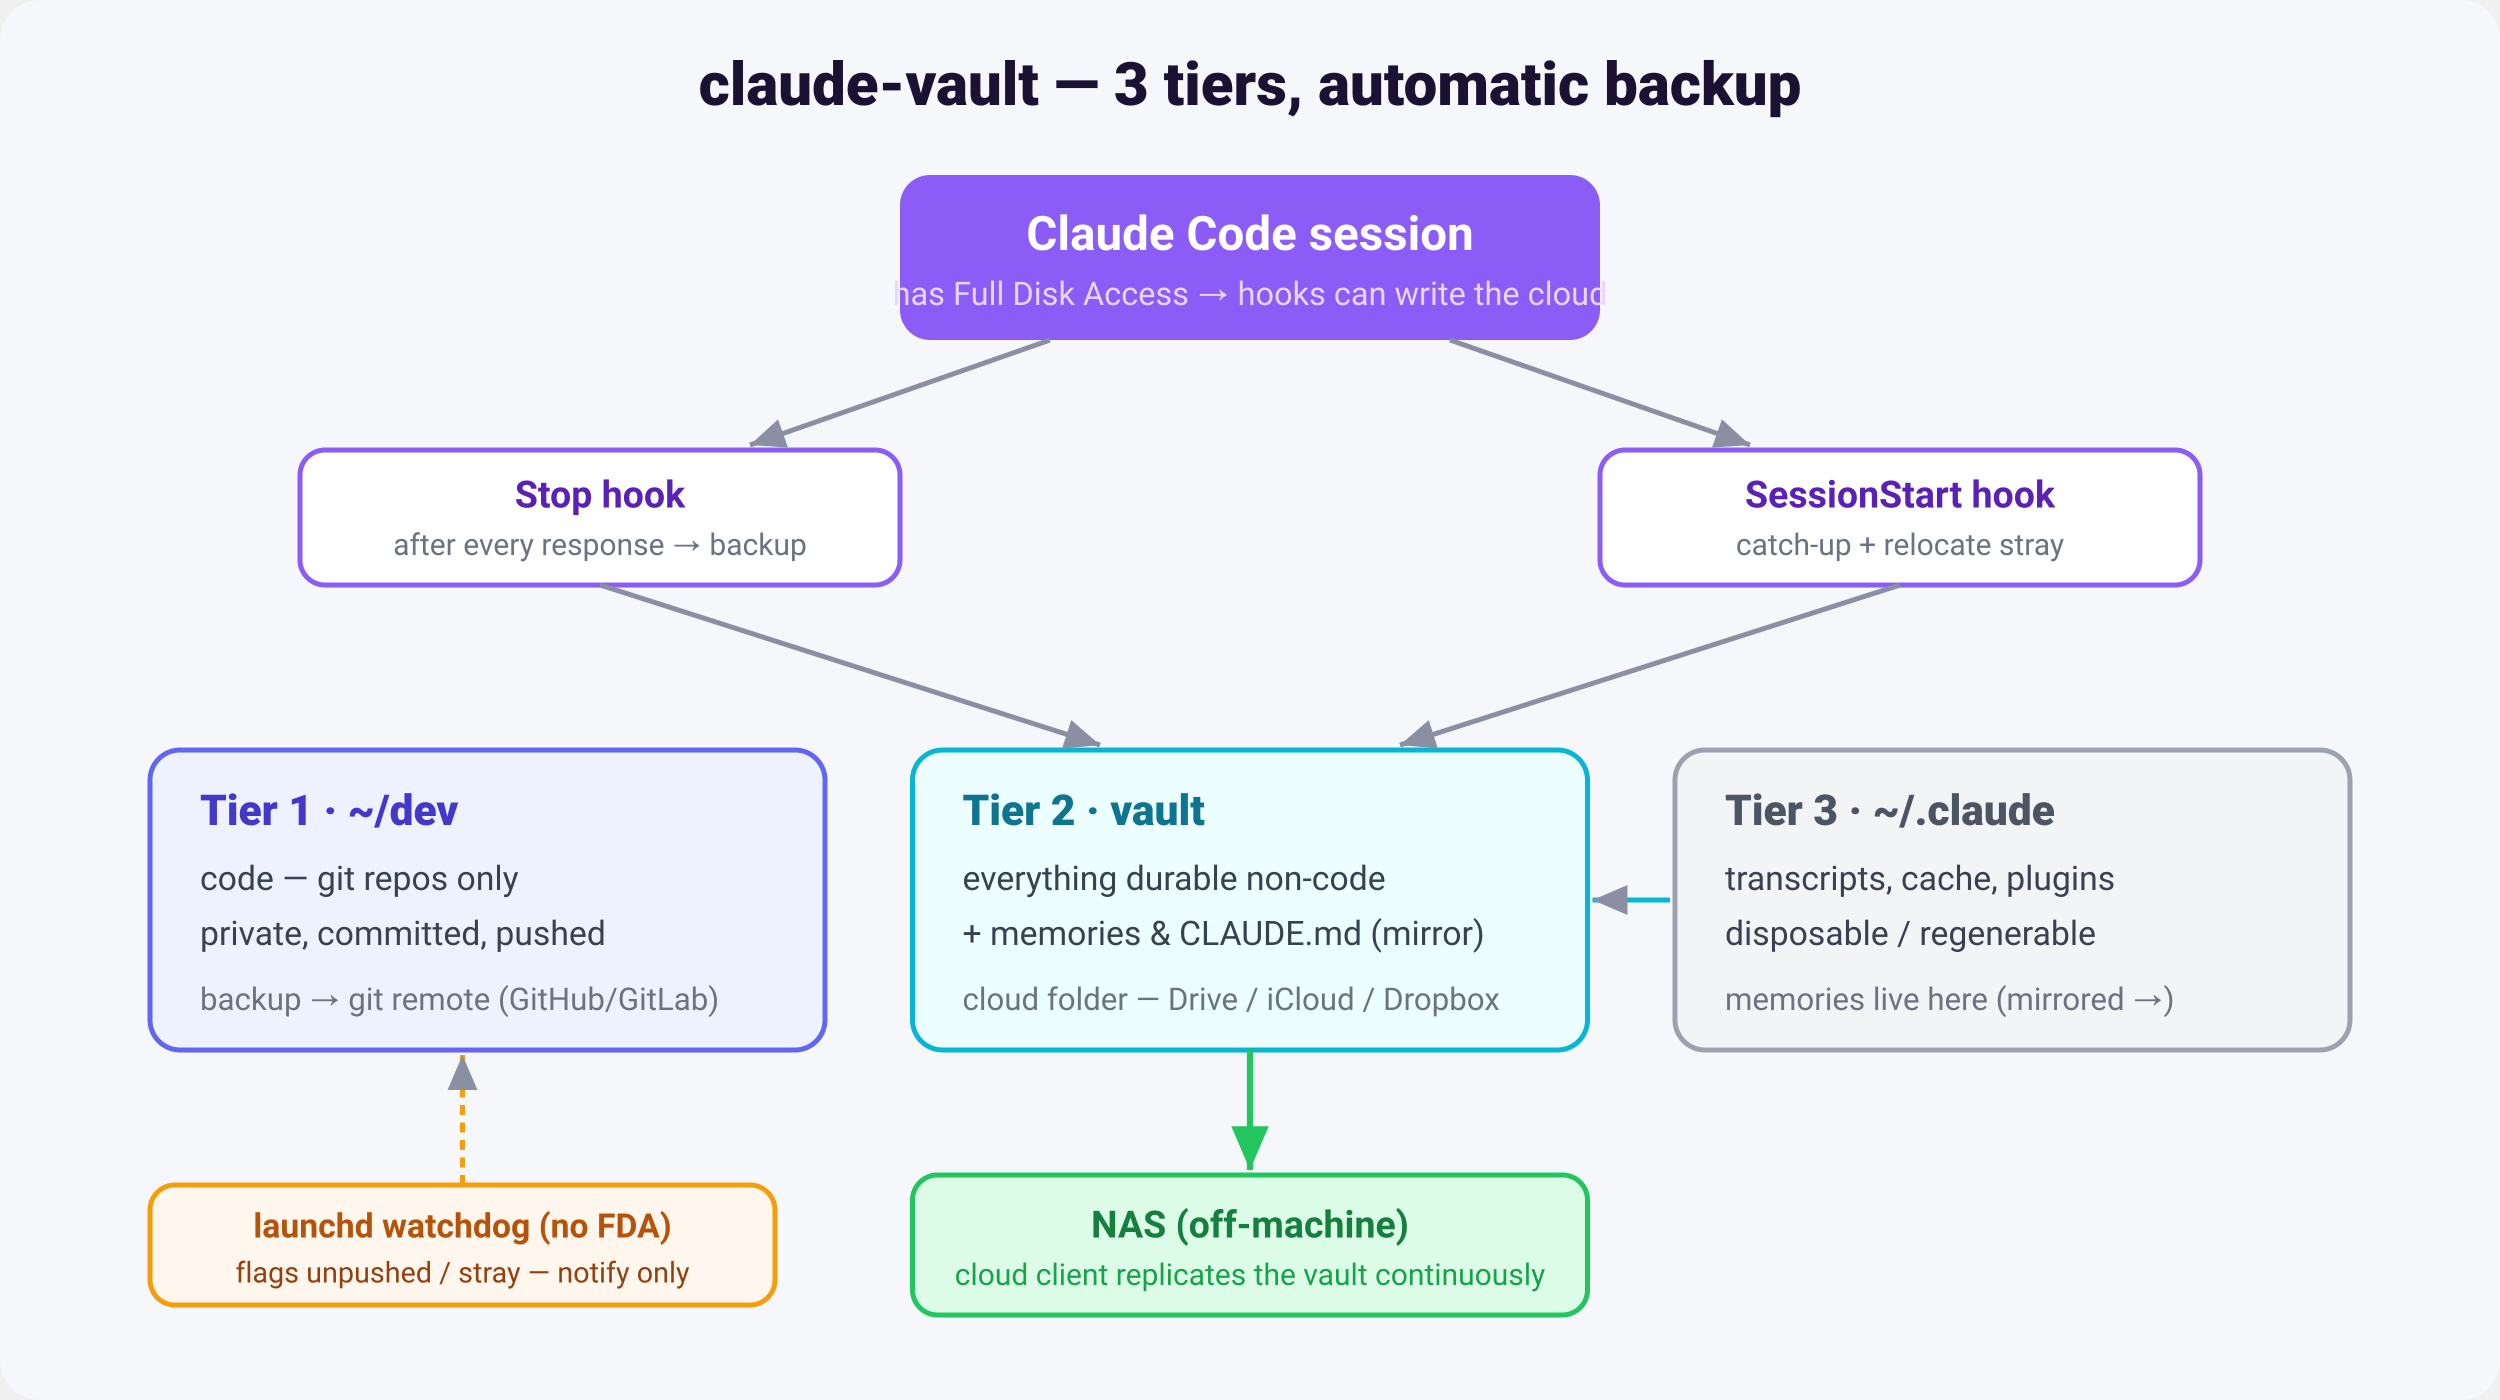
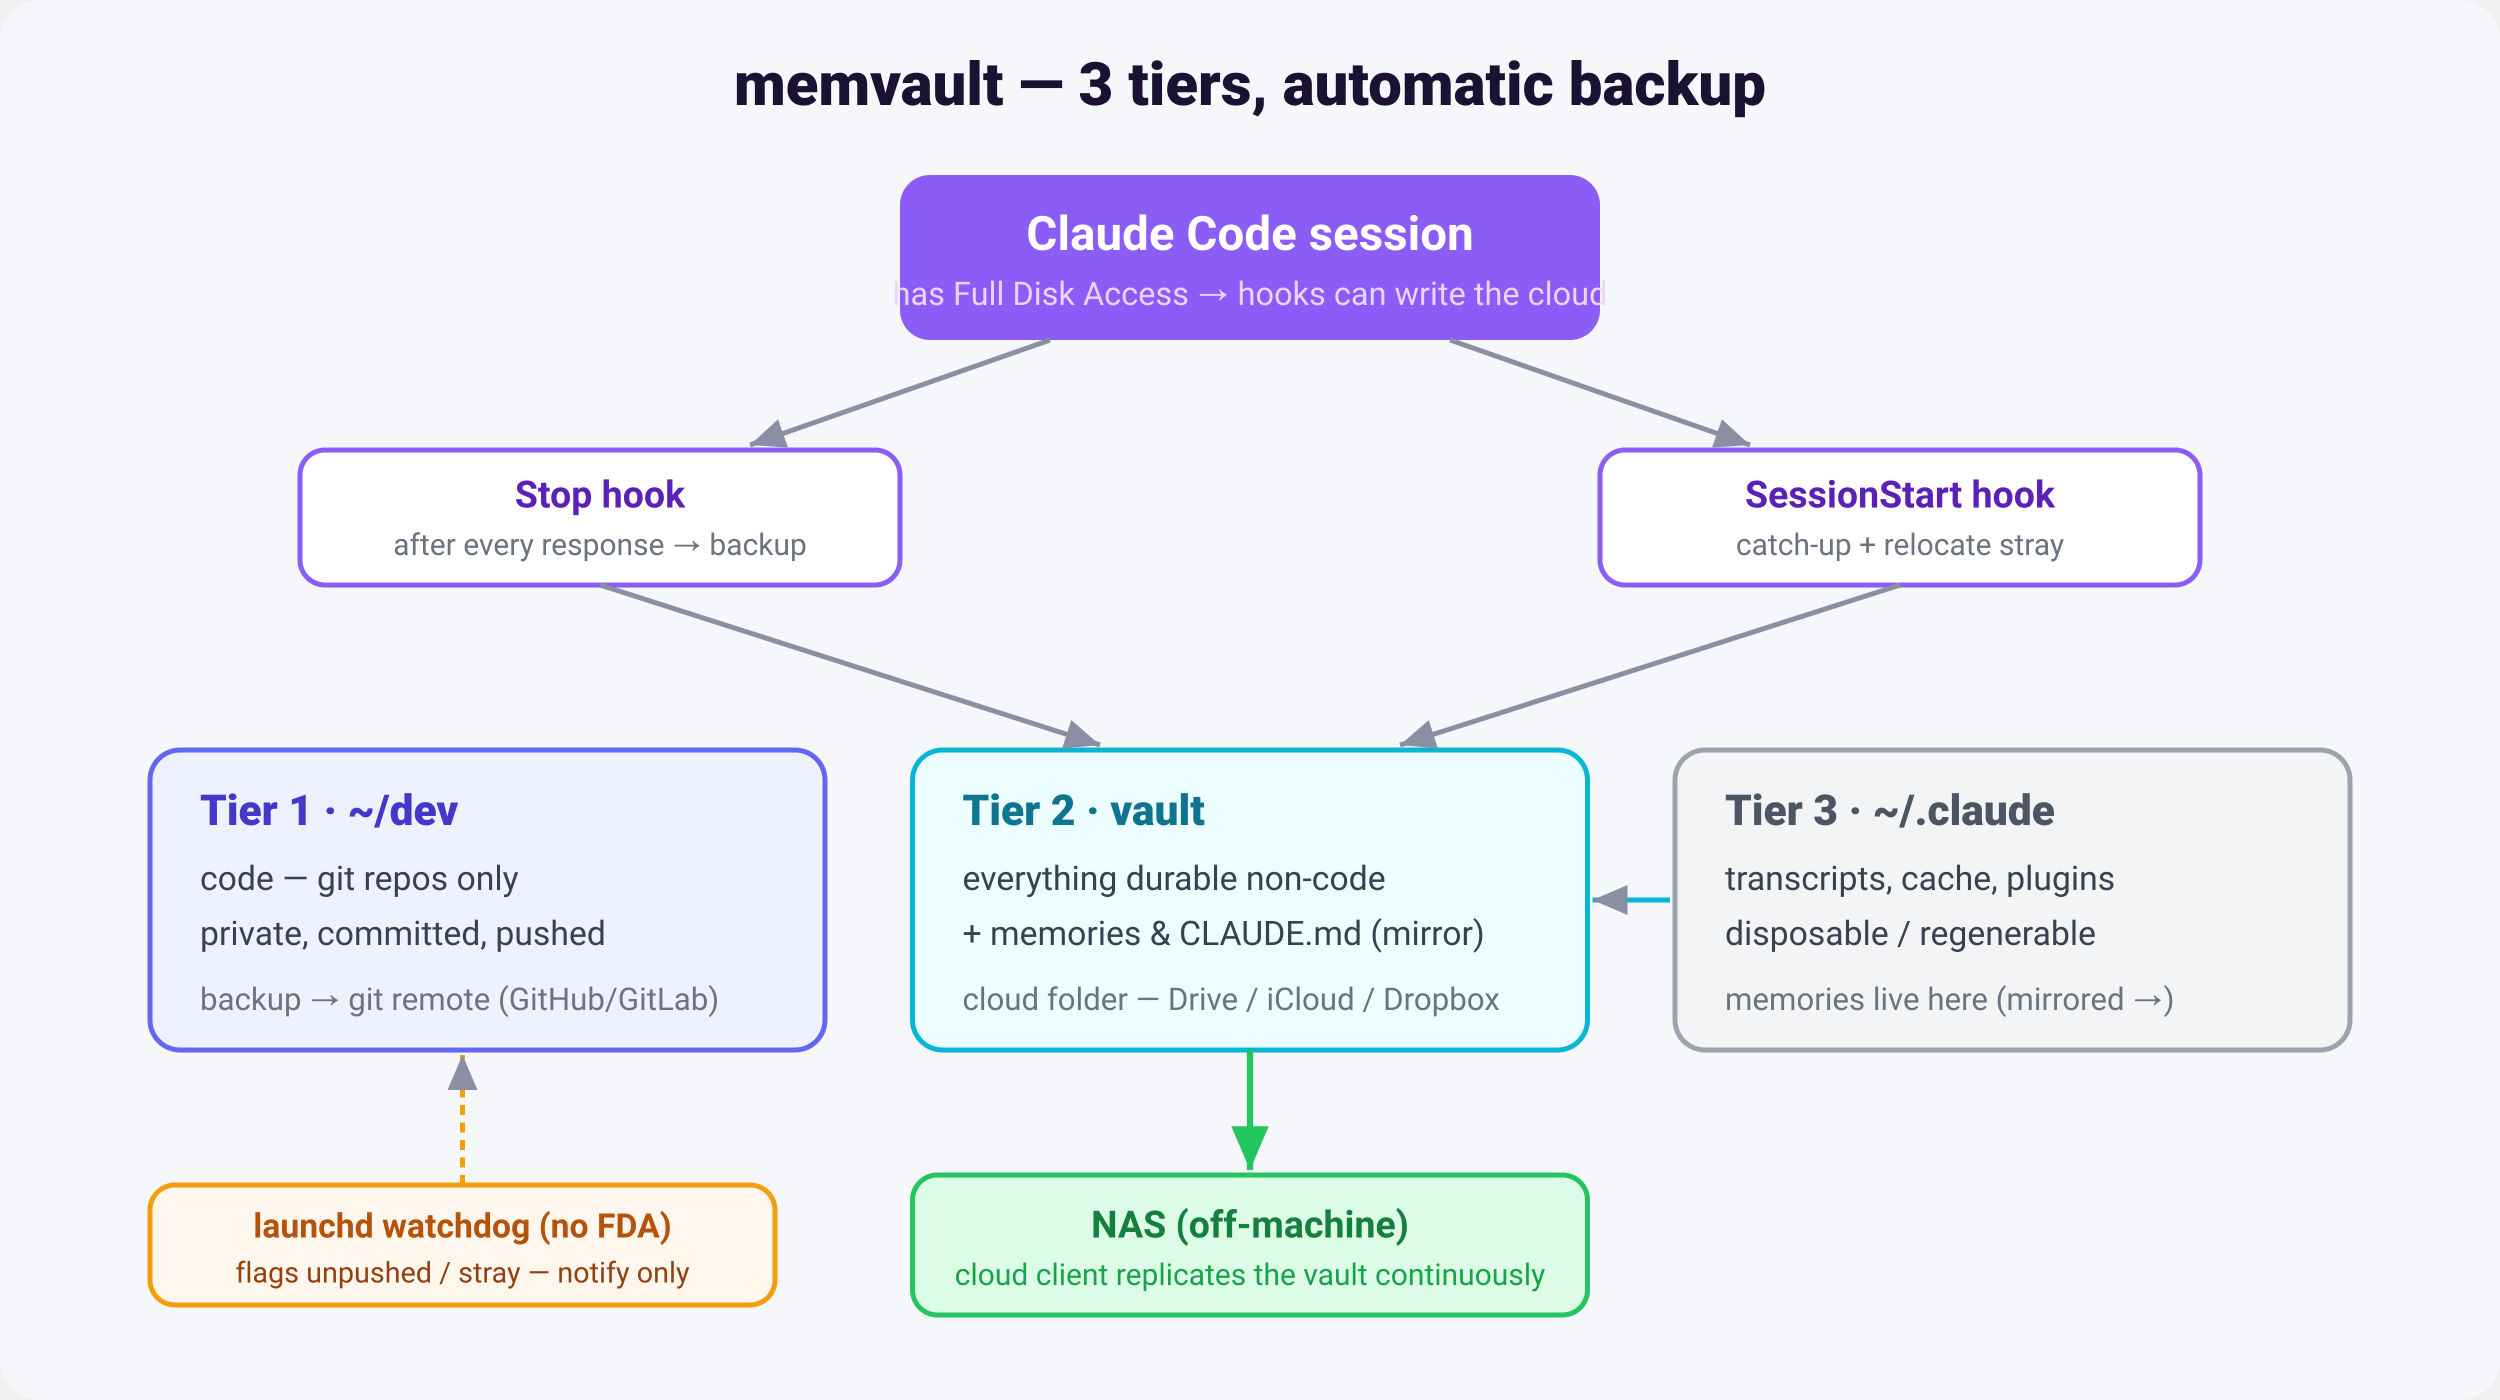
<svg xmlns="http://www.w3.org/2000/svg" viewBox="0 0 1000 560" width="1000" height="560" font-family="-apple-system, Segoe UI, Roboto, Helvetica, Arial, sans-serif">
  <defs>
    <marker id="arr" markerWidth="10" markerHeight="10" refX="7" refY="3" orient="auto">
      <path d="M0,0 L7,3 L0,6 Z" fill="#8b8fa3" />
    </marker>
    <marker id="arrG" markerWidth="10" markerHeight="10" refX="7" refY="3" orient="auto">
      <path d="M0,0 L7,3 L0,6 Z" fill="#22c55e" />
    </marker>
  </defs>
  <rect width="1000" height="560" rx="16" fill="#f6f7fb" />
-   <text x="500" y="42" font-size="24" font-weight="800" fill="#1b1233" text-anchor="middle">claude-vault — 3 tiers, automatic backup</text>
+   <text x="500" y="42" font-size="24" font-weight="800" fill="#1b1233" text-anchor="middle">memvault — 3 tiers, automatic backup</text>
  <rect x="360" y="70" width="280" height="66" rx="12" fill="#8b5cf6" />
  <text x="500" y="100" font-size="19" font-weight="700" fill="#fff" text-anchor="middle">Claude Code session</text>
  <text x="500" y="122" font-size="13" fill="#e9d5ff" text-anchor="middle">has Full Disk Access → hooks can write the cloud</text>
  <rect x="120" y="180" width="240" height="54" rx="10" fill="#fff" stroke="#8b5cf6" stroke-width="2" />
  <text x="240" y="203" font-size="15" font-weight="700" fill="#5b21b6" text-anchor="middle">Stop hook</text>
  <text x="240" y="222" font-size="12" fill="#6b7280" text-anchor="middle">after every response → backup</text>
  <rect x="640" y="180" width="240" height="54" rx="10" fill="#fff" stroke="#8b5cf6" stroke-width="2" />
  <text x="760" y="203" font-size="15" font-weight="700" fill="#5b21b6" text-anchor="middle">SessionStart hook</text>
  <text x="760" y="222" font-size="12" fill="#6b7280" text-anchor="middle">catch-up + relocate stray</text>
  <line x1="420" y1="136" x2="300" y2="178" stroke="#8b8fa3" stroke-width="2" marker-end="url(#arr)" />
  <line x1="580" y1="136" x2="700" y2="178" stroke="#8b8fa3" stroke-width="2" marker-end="url(#arr)" />
  <rect x="60" y="300" width="270" height="120" rx="12" fill="#eef2ff" stroke="#6366f1" stroke-width="2" />
  <text x="80" y="330" font-size="17" font-weight="800" fill="#4338ca">Tier 1 · ~/dev</text>
  <text x="80" y="356" font-size="13.5" fill="#374151">code — git repos only</text>
  <text x="80" y="378" font-size="13.5" fill="#374151">private, committed, pushed</text>
  <text x="80" y="404" font-size="12.5" fill="#6b7280">backup → git remote (GitHub/GitLab)</text>
  <rect x="365" y="300" width="270" height="120" rx="12" fill="#ecfeff" stroke="#06b6d4" stroke-width="2" />
  <text x="385" y="330" font-size="17" font-weight="800" fill="#0e7490">Tier 2 · vault</text>
  <text x="385" y="356" font-size="13.5" fill="#374151">everything durable non-code</text>
  <text x="385" y="378" font-size="13.5" fill="#374151">+ memories &amp; CLAUDE.md (mirror)</text>
  <text x="385" y="404" font-size="12.5" fill="#6b7280">cloud folder — Drive / iCloud / Dropbox</text>
  <rect x="670" y="300" width="270" height="120" rx="12" fill="#f3f4f6" stroke="#9ca3af" stroke-width="2" />
  <text x="690" y="330" font-size="17" font-weight="800" fill="#4b5563">Tier 3 · ~/.claude</text>
  <text x="690" y="356" font-size="13.5" fill="#374151">transcripts, cache, plugins</text>
  <text x="690" y="378" font-size="13.5" fill="#374151">disposable / regenerable</text>
  <text x="690" y="404" font-size="12.5" fill="#6b7280">memories live here (mirrored →)</text>
  <line x1="240" y1="234" x2="440" y2="298" stroke="#8b8fa3" stroke-width="2" marker-end="url(#arr)" />
  <line x1="760" y1="234" x2="560" y2="298" stroke="#8b8fa3" stroke-width="2" marker-end="url(#arr)" />
  <line x1="668" y1="360" x2="637" y2="360" stroke="#06b6d4" stroke-width="2" marker-end="url(#arr)" />
  <rect x="365" y="470" width="270" height="56" rx="10" fill="#dcfce7" stroke="#22c55e" stroke-width="2" />
  <text x="500" y="495" font-size="15" font-weight="700" fill="#15803d" text-anchor="middle">NAS (off-machine)</text>
  <text x="500" y="514" font-size="12" fill="#16a34a" text-anchor="middle">cloud client replicates the vault continuously</text>
  <line x1="500" y1="420" x2="500" y2="468" stroke="#22c55e" stroke-width="2.5" marker-end="url(#arrG)" />
  <rect x="60" y="474" width="250" height="48" rx="10" fill="#fff7ed" stroke="#f59e0b" stroke-width="2" />
  <text x="185" y="495" font-size="13.5" font-weight="700" fill="#b45309" text-anchor="middle">launchd watchdog (no FDA)</text>
  <text x="185" y="513" font-size="11.5" fill="#92400e" text-anchor="middle">flags unpushed / stray — notify only</text>
  <line x1="185" y1="474" x2="185" y2="422" stroke="#f59e0b" stroke-width="2" stroke-dasharray="4 3" marker-end="url(#arr)" />
</svg>
